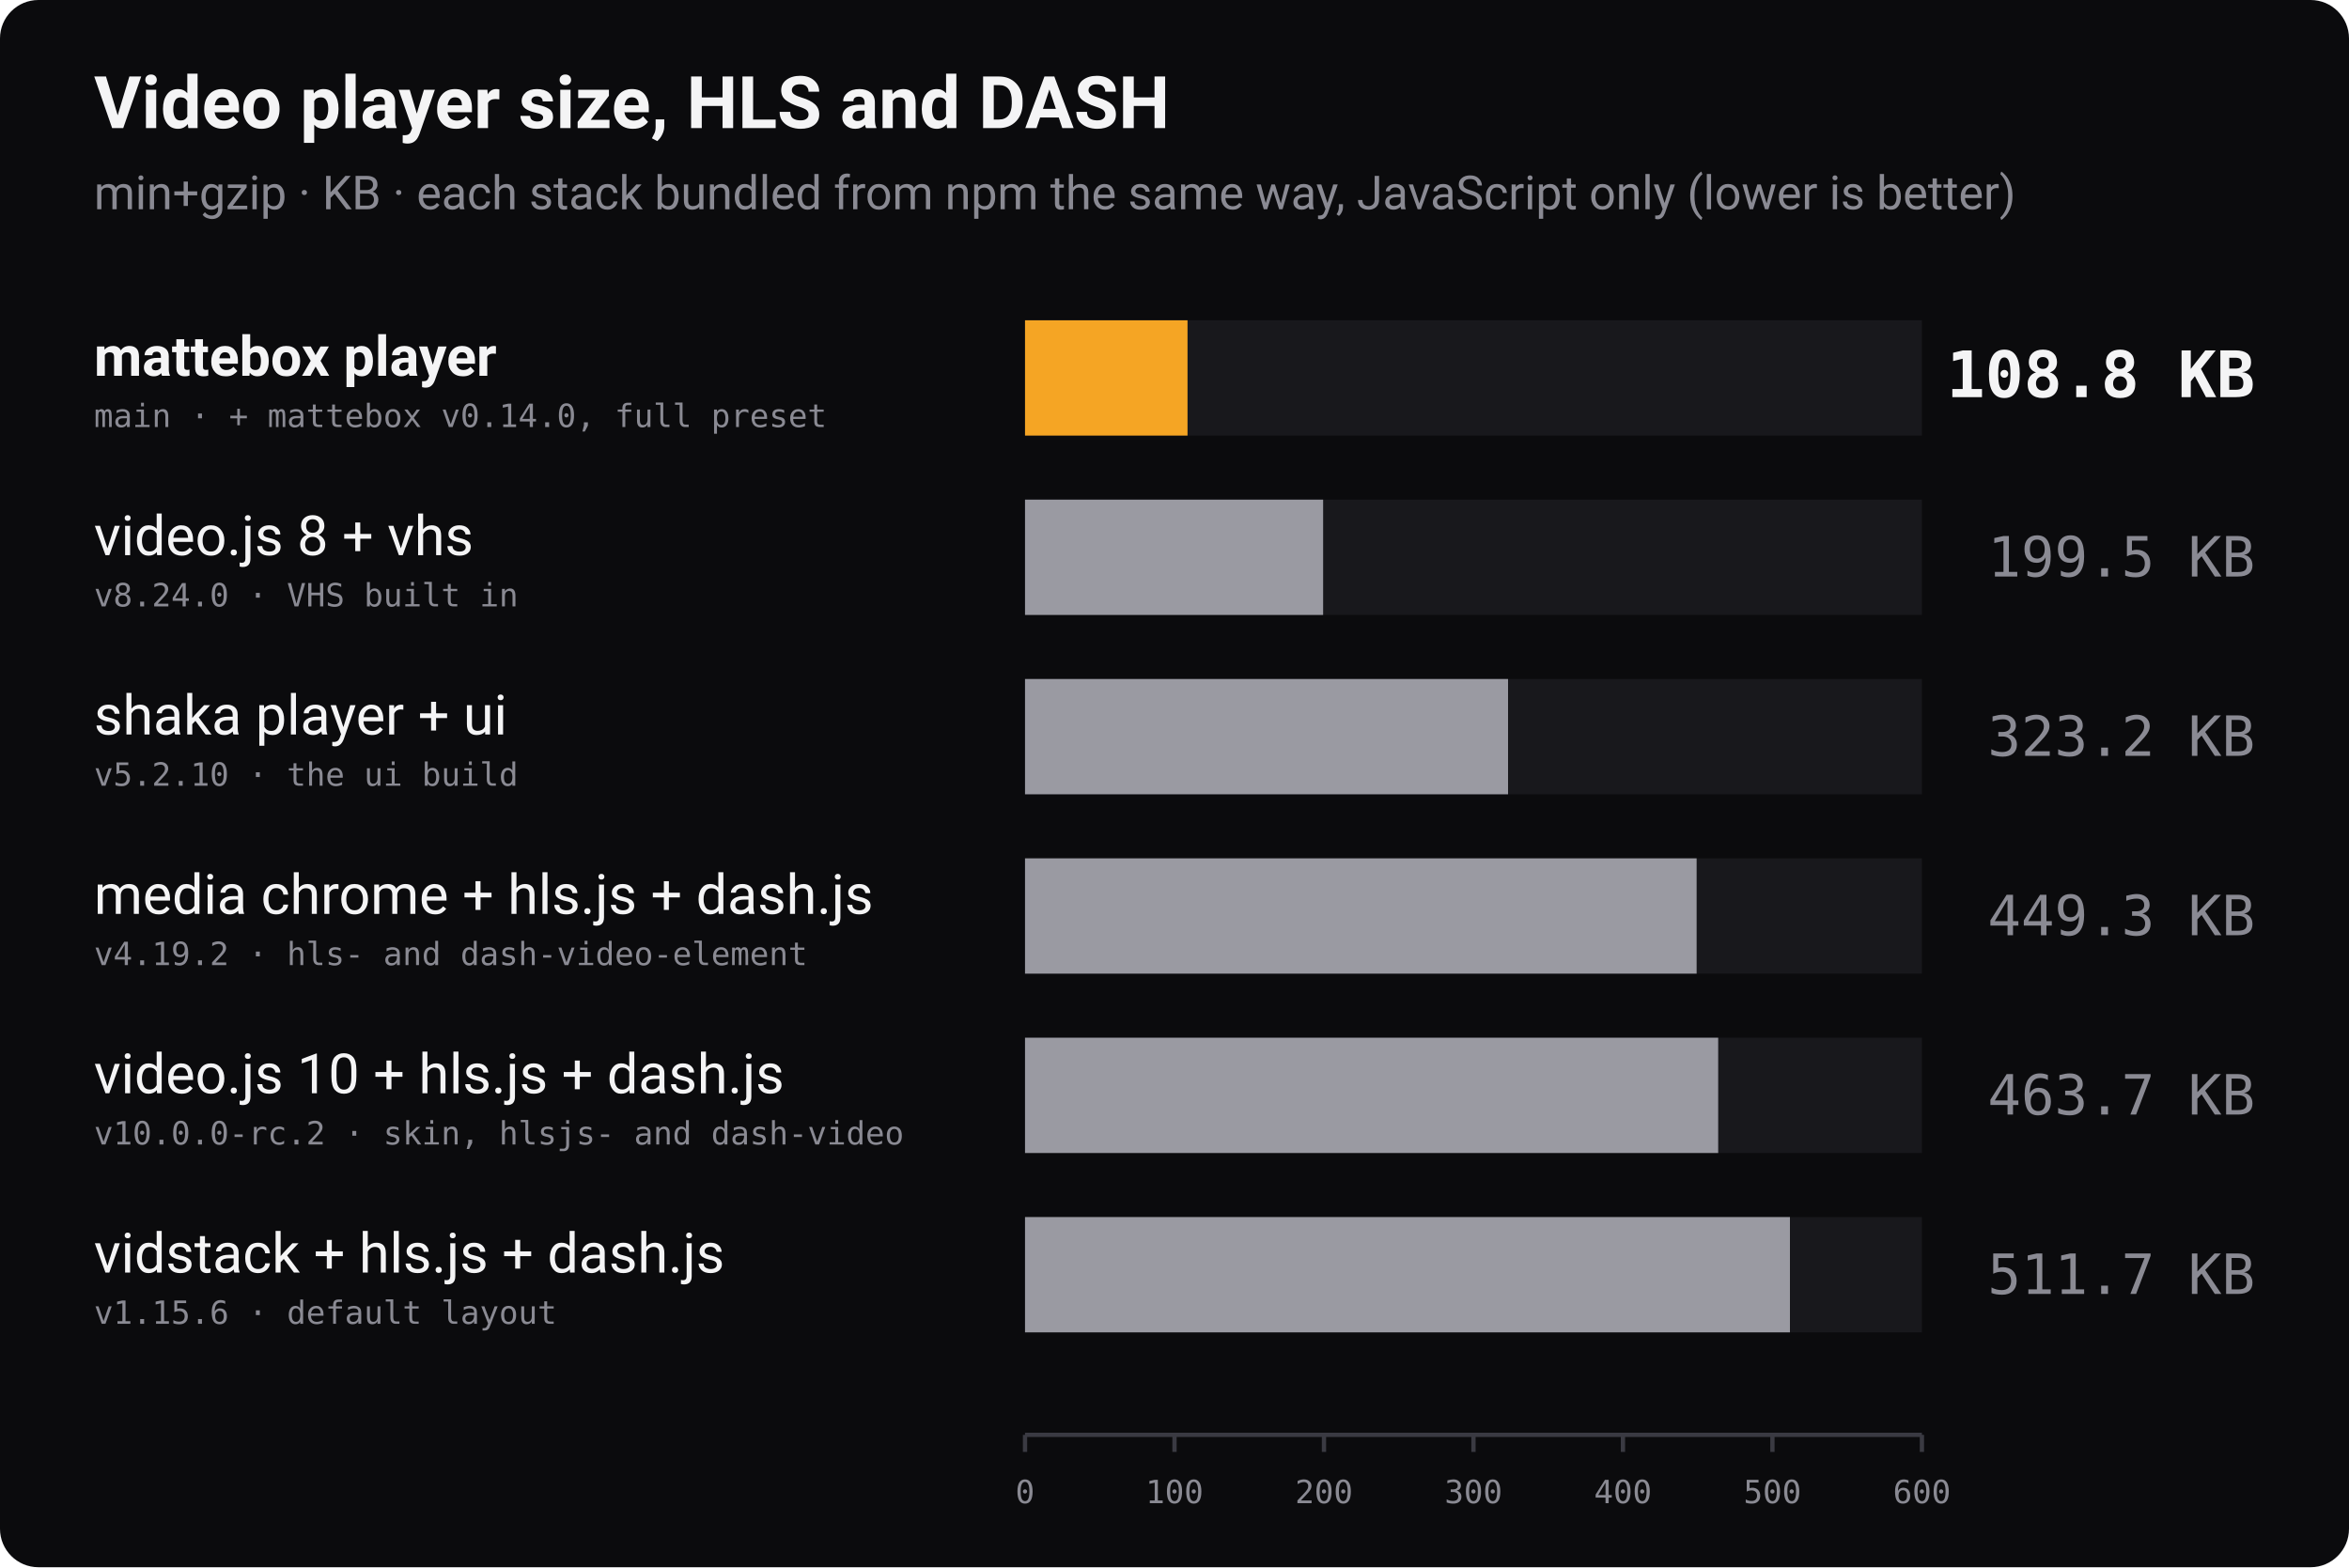
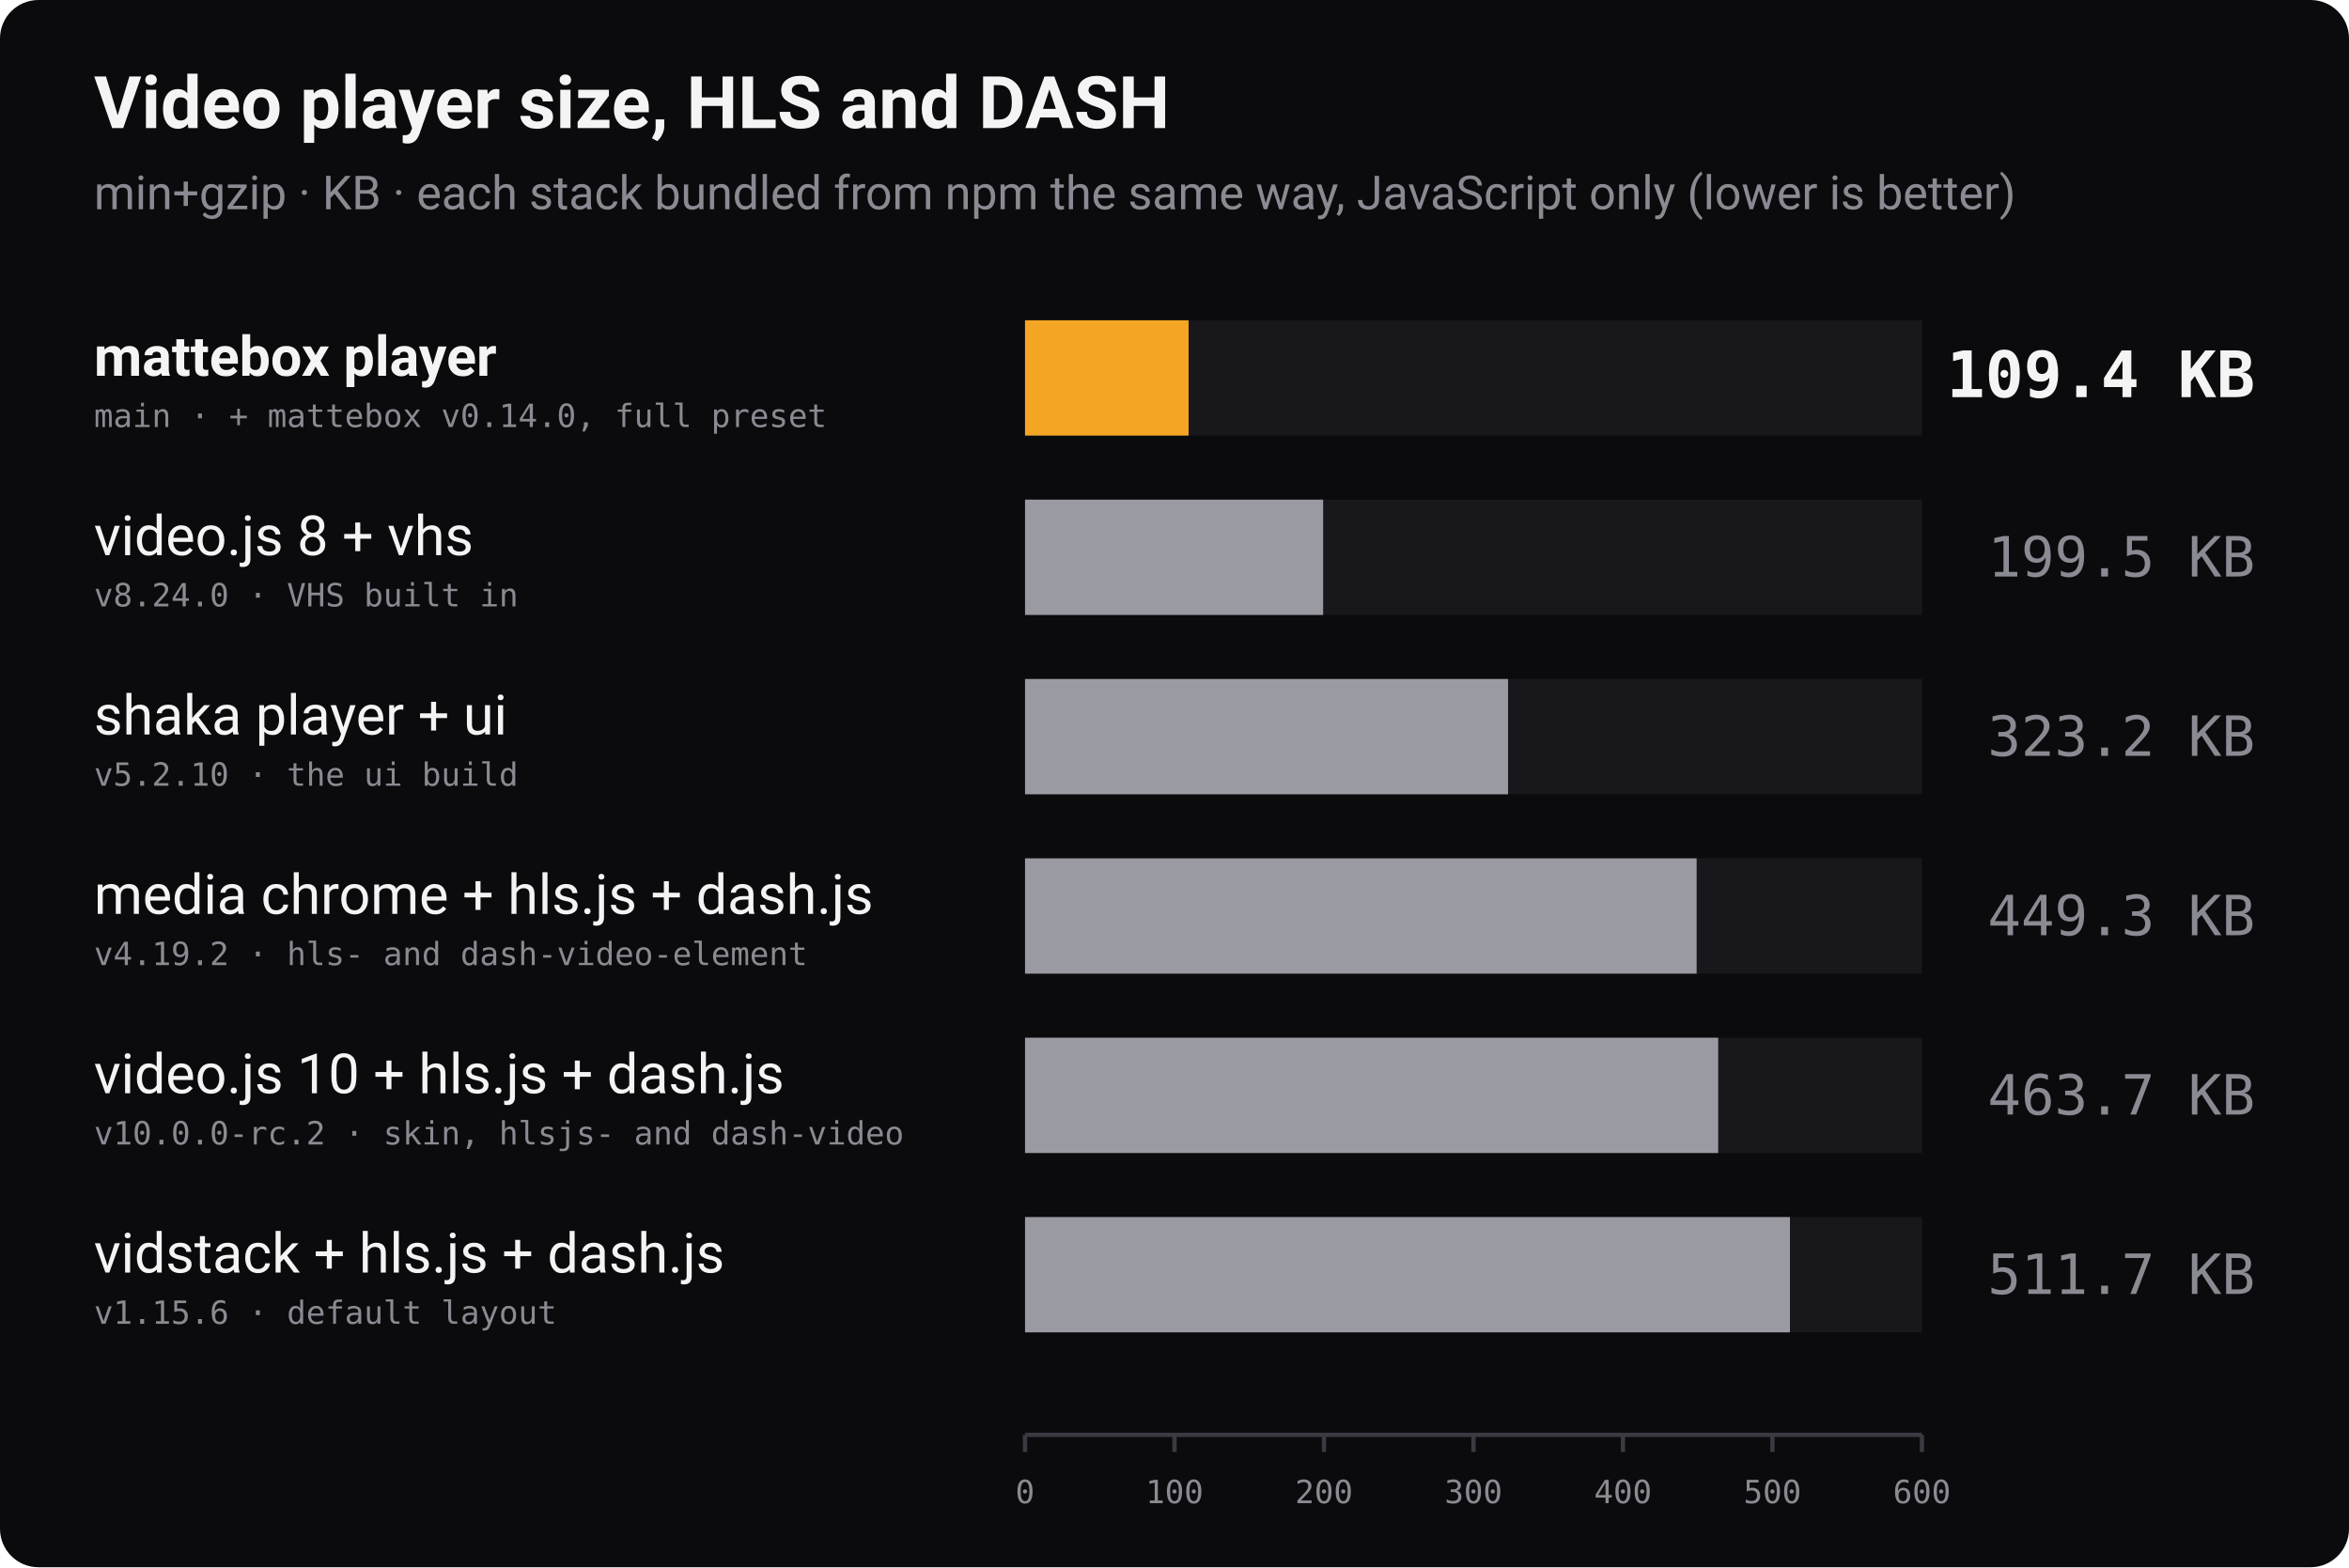
<svg xmlns="http://www.w3.org/2000/svg" width="1100" height="734" viewBox="0 0 1100 734" role="img" aria-label="Bundle size of video players with HLS and DASH playback, min+gzip, lower is better">
  <rect width="1100" height="734" rx="18" fill="#0b0b0d" />
  <text x="44" y="60" font-family="-apple-system, 'Segoe UI', Roboto, Helvetica, Arial, sans-serif" font-size="34" font-weight="700" fill="#f4f4f5">Video player size, HLS and DASH</text>
  <text x="44" y="98" font-family="-apple-system, 'Segoe UI', Roboto, Helvetica, Arial, sans-serif" font-size="22" fill="#8a8a93">min+gzip · KB · each stack bundled from npm the same way, JavaScript only (lower is better)</text>
  <text x="44" y="176" font-family="-apple-system, 'Segoe UI', Roboto, Helvetica, Arial, sans-serif" font-size="26" font-weight="700" fill="#f4f4f5">mattebox player</text>
  <text x="44" y="200" font-family="ui-monospace, 'SF Mono', Menlo, Consolas, monospace" font-size="15" fill="#8a8a93">main · + mattebox v0.14.0, full preset</text>
  <rect x="480" y="150" width="420" height="54" fill="#18181c" />
-   <rect x="480" y="150" width="76.1" height="54" fill="#f5a524" />
-   <text x="1056" y="186" text-anchor="end" font-family="ui-monospace, 'SF Mono', Menlo, Consolas, monospace" font-size="30" font-weight="700" fill="#f4f4f5">108.8 KB</text>
+   <rect x="480" y="150" width="76.6" height="54" fill="#f5a524" />
+   <text x="1056" y="186" text-anchor="end" font-family="ui-monospace, 'SF Mono', Menlo, Consolas, monospace" font-size="30" font-weight="700" fill="#f4f4f5">109.4 KB</text>
  <text x="44" y="260" font-family="-apple-system, 'Segoe UI', Roboto, Helvetica, Arial, sans-serif" font-size="26" font-weight="400" fill="#f4f4f5">video.js 8 + vhs</text>
  <text x="44" y="284" font-family="ui-monospace, 'SF Mono', Menlo, Consolas, monospace" font-size="15" fill="#8a8a93">v8.24.0 · VHS built in</text>
  <rect x="480" y="234" width="420" height="54" fill="#18181c" />
  <rect x="480" y="234" width="139.6" height="54" fill="#9a9aa2" />
  <text x="1056" y="270" text-anchor="end" font-family="ui-monospace, 'SF Mono', Menlo, Consolas, monospace" font-size="26" font-weight="400" fill="#8a8a93">199.5 KB</text>
  <text x="44" y="344" font-family="-apple-system, 'Segoe UI', Roboto, Helvetica, Arial, sans-serif" font-size="26" font-weight="400" fill="#f4f4f5">shaka player + ui</text>
  <text x="44" y="368" font-family="ui-monospace, 'SF Mono', Menlo, Consolas, monospace" font-size="15" fill="#8a8a93">v5.2.10 · the ui build</text>
  <rect x="480" y="318" width="420" height="54" fill="#18181c" />
  <rect x="480" y="318" width="226.2" height="54" fill="#9a9aa2" />
  <text x="1056" y="354" text-anchor="end" font-family="ui-monospace, 'SF Mono', Menlo, Consolas, monospace" font-size="26" font-weight="400" fill="#8a8a93">323.2 KB</text>
  <text x="44" y="428" font-family="-apple-system, 'Segoe UI', Roboto, Helvetica, Arial, sans-serif" font-size="26" font-weight="400" fill="#f4f4f5">media chrome + hls.js + dash.js</text>
  <text x="44" y="452" font-family="ui-monospace, 'SF Mono', Menlo, Consolas, monospace" font-size="15" fill="#8a8a93">v4.19.2 · hls- and dash-video-element</text>
  <rect x="480" y="402" width="420" height="54" fill="#18181c" />
  <rect x="480" y="402" width="314.5" height="54" fill="#9a9aa2" />
  <text x="1056" y="438" text-anchor="end" font-family="ui-monospace, 'SF Mono', Menlo, Consolas, monospace" font-size="26" font-weight="400" fill="#8a8a93">449.3 KB</text>
  <text x="44" y="512" font-family="-apple-system, 'Segoe UI', Roboto, Helvetica, Arial, sans-serif" font-size="26" font-weight="400" fill="#f4f4f5">video.js 10 + hls.js + dash.js</text>
  <text x="44" y="536" font-family="ui-monospace, 'SF Mono', Menlo, Consolas, monospace" font-size="15" fill="#8a8a93">v10.0.0-rc.2 · skin, hlsjs- and dash-video</text>
  <rect x="480" y="486" width="420" height="54" fill="#18181c" />
  <rect x="480" y="486" width="324.6" height="54" fill="#9a9aa2" />
  <text x="1056" y="522" text-anchor="end" font-family="ui-monospace, 'SF Mono', Menlo, Consolas, monospace" font-size="26" font-weight="400" fill="#8a8a93">463.7 KB</text>
  <text x="44" y="596" font-family="-apple-system, 'Segoe UI', Roboto, Helvetica, Arial, sans-serif" font-size="26" font-weight="400" fill="#f4f4f5">vidstack + hls.js + dash.js</text>
  <text x="44" y="620" font-family="ui-monospace, 'SF Mono', Menlo, Consolas, monospace" font-size="15" fill="#8a8a93">v1.15.6 · default layout</text>
  <rect x="480" y="570" width="420" height="54" fill="#18181c" />
  <rect x="480" y="570" width="358.2" height="54" fill="#9a9aa2" />
  <text x="1056" y="606" text-anchor="end" font-family="ui-monospace, 'SF Mono', Menlo, Consolas, monospace" font-size="26" font-weight="400" fill="#8a8a93">511.7 KB</text>
  <line x1="480" y1="672" x2="900" y2="672" stroke="#3a3a42" stroke-width="2" />
  <line x1="480.0" y1="672" x2="480.0" y2="680" stroke="#3a3a42" stroke-width="2" />
  <text x="480.0" y="704" text-anchor="middle" font-family="ui-monospace, 'SF Mono', Menlo, Consolas, monospace" font-size="15" fill="#8a8a93">0</text>
  <line x1="550.0" y1="672" x2="550.0" y2="680" stroke="#3a3a42" stroke-width="2" />
  <text x="550.0" y="704" text-anchor="middle" font-family="ui-monospace, 'SF Mono', Menlo, Consolas, monospace" font-size="15" fill="#8a8a93">100</text>
  <line x1="620.0" y1="672" x2="620.0" y2="680" stroke="#3a3a42" stroke-width="2" />
  <text x="620.0" y="704" text-anchor="middle" font-family="ui-monospace, 'SF Mono', Menlo, Consolas, monospace" font-size="15" fill="#8a8a93">200</text>
  <line x1="690.0" y1="672" x2="690.0" y2="680" stroke="#3a3a42" stroke-width="2" />
  <text x="690.0" y="704" text-anchor="middle" font-family="ui-monospace, 'SF Mono', Menlo, Consolas, monospace" font-size="15" fill="#8a8a93">300</text>
  <line x1="760.0" y1="672" x2="760.0" y2="680" stroke="#3a3a42" stroke-width="2" />
  <text x="760.0" y="704" text-anchor="middle" font-family="ui-monospace, 'SF Mono', Menlo, Consolas, monospace" font-size="15" fill="#8a8a93">400</text>
  <line x1="830.0" y1="672" x2="830.0" y2="680" stroke="#3a3a42" stroke-width="2" />
  <text x="830.0" y="704" text-anchor="middle" font-family="ui-monospace, 'SF Mono', Menlo, Consolas, monospace" font-size="15" fill="#8a8a93">500</text>
  <line x1="900.0" y1="672" x2="900.0" y2="680" stroke="#3a3a42" stroke-width="2" />
  <text x="900.0" y="704" text-anchor="middle" font-family="ui-monospace, 'SF Mono', Menlo, Consolas, monospace" font-size="15" fill="#8a8a93">600</text>
</svg>
